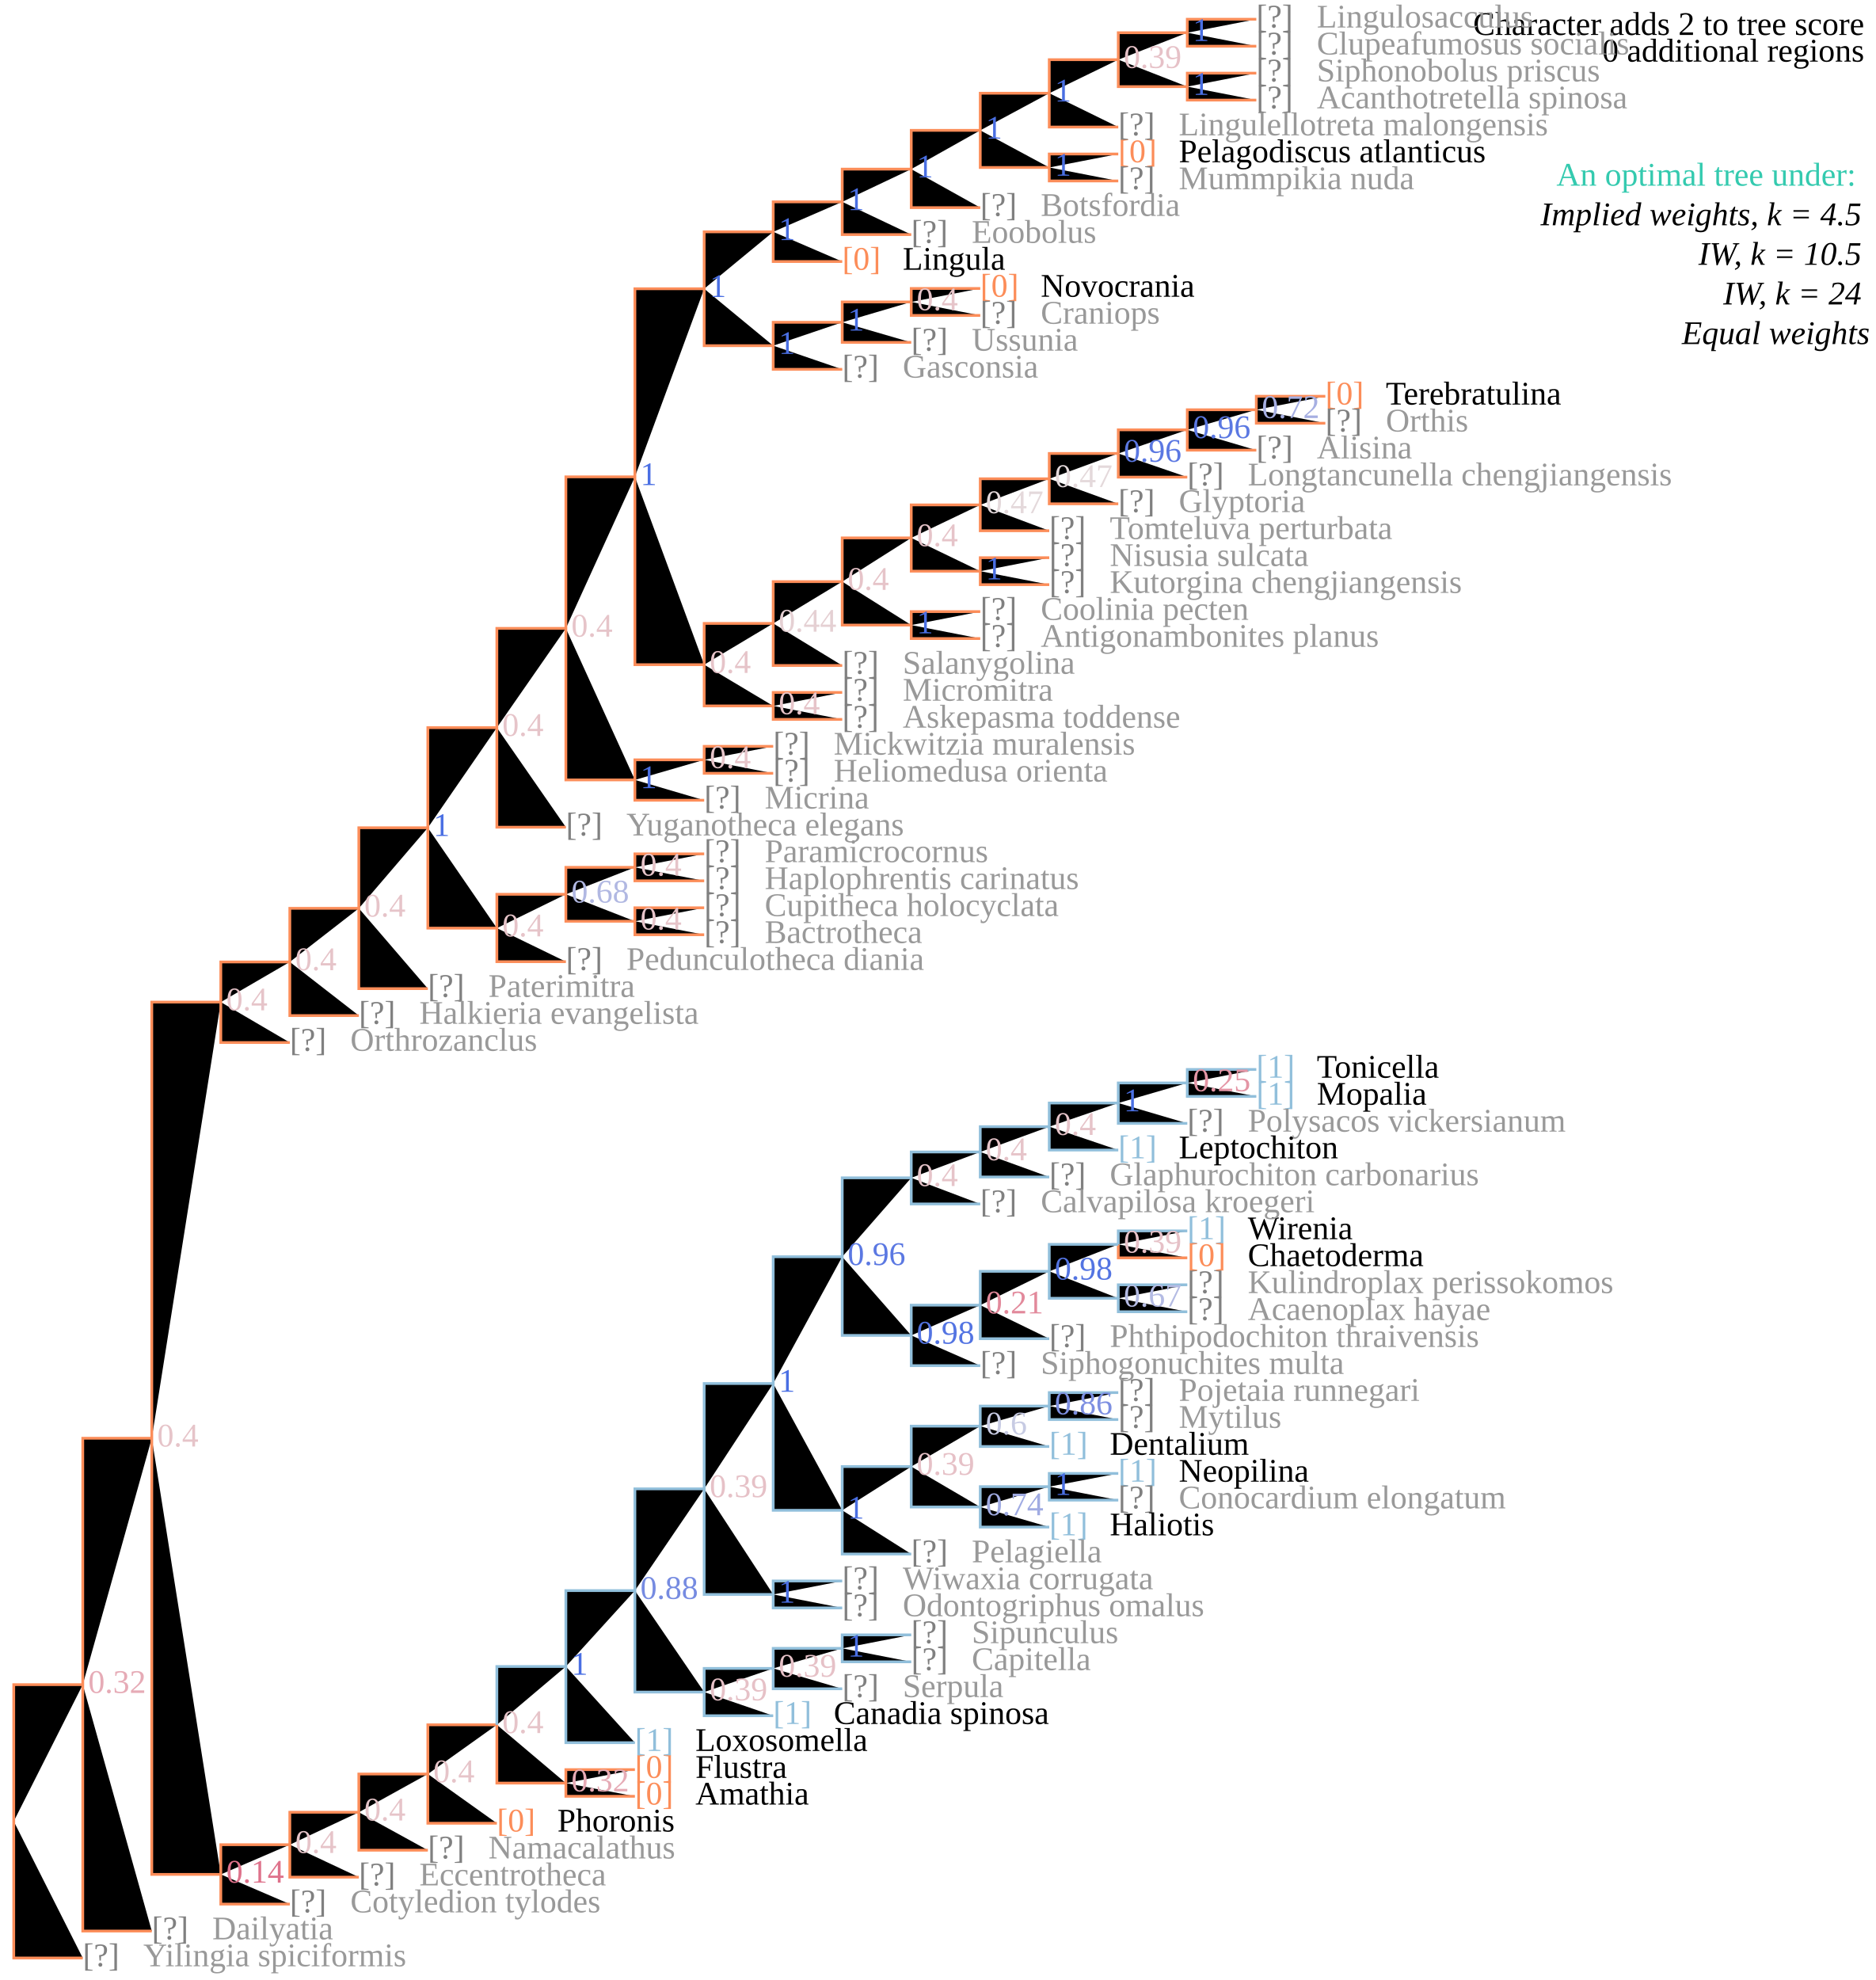
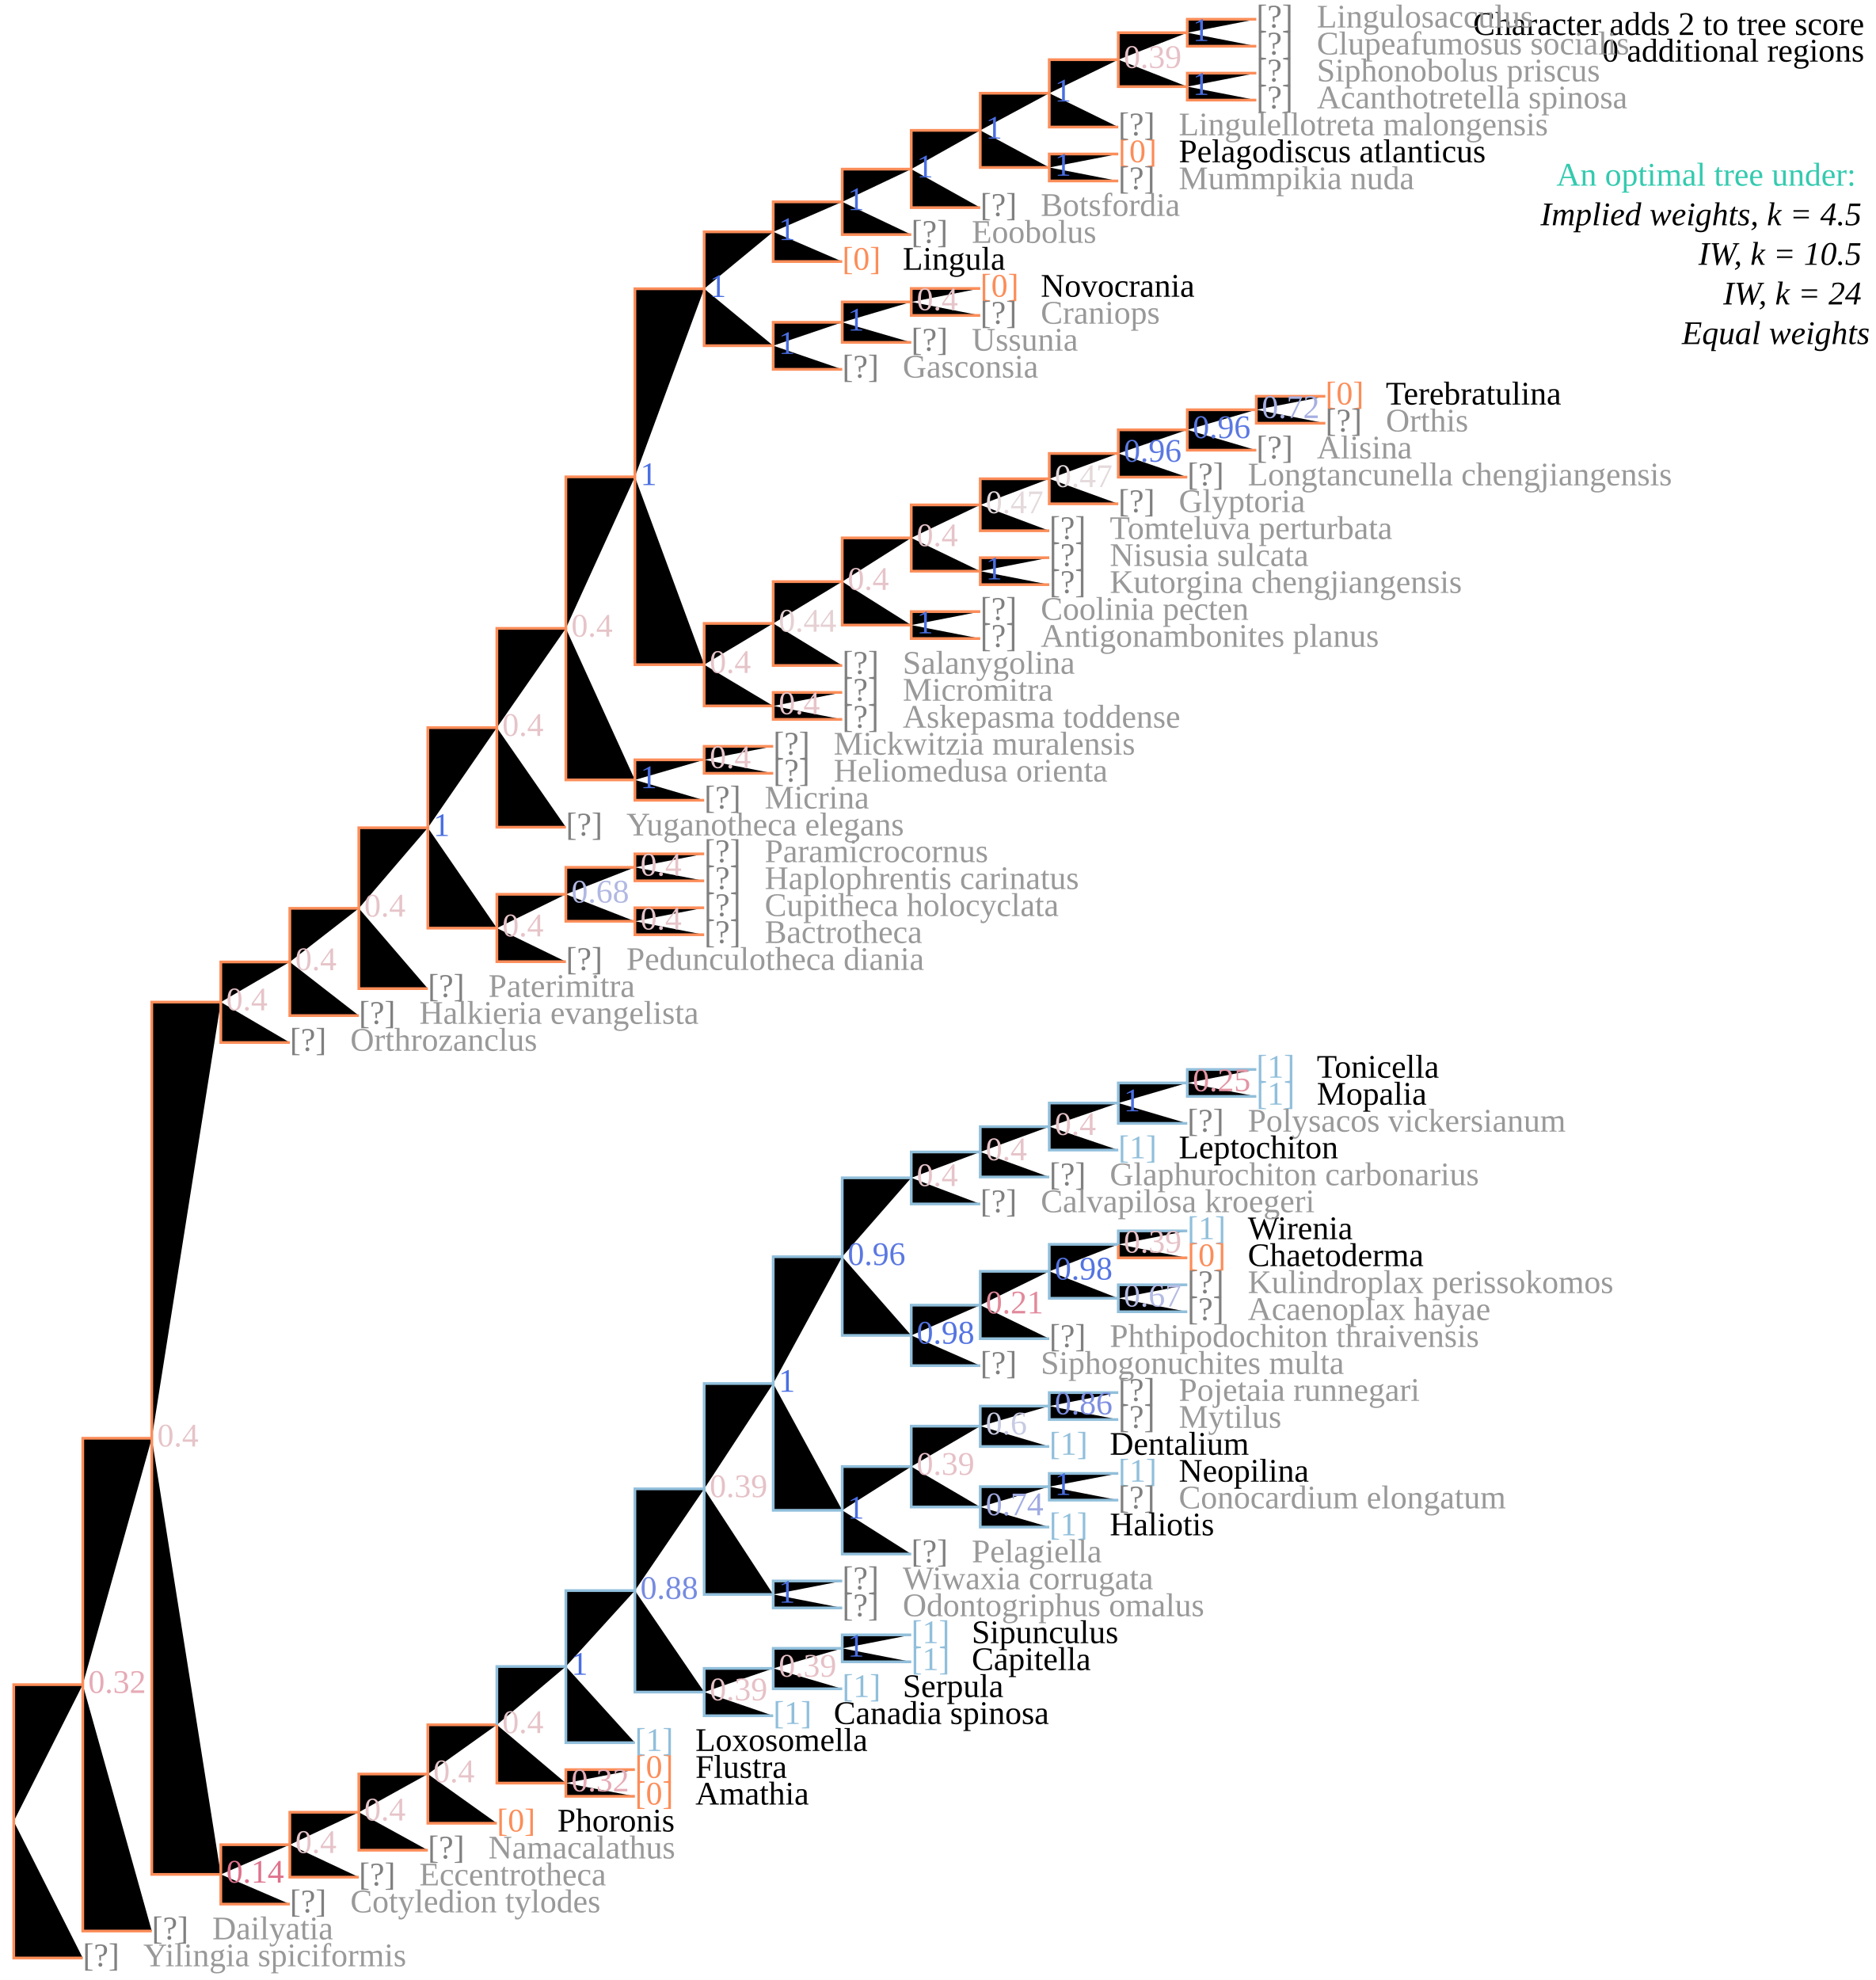
<svg xmlns="http://www.w3.org/2000/svg" version="1.1" viewBox="0 0 682 720" preserveAspectRatio="xMidYMid meet" class="tree" data-char="281">
  <text x="678" y="12.7" text-anchor="end" class="stepsLabel">Character adds <tspan class="score">2</tspan> to tree score</text>
  <text x="678" y="22.4" text-anchor="end" class="stepsLabel">
    <tspan class="score">0</tspan> additional regions</text>
  <text x="678" y="32.1" text-anchor="end" class="stepsLabel" />
  <text x="678" y="51.5" text-anchor="end" class="stepsLabel">
    <tspan dy="16" fill="#34caaf">An optimal tree under:</tspan>
    <tspan x="680" style="font-style:italic" class="notThisAn" dy="1.2em">Implied weights, k = 4.5</tspan>
    <tspan x="680" style="font-style:italic" class="notThisAn" dy="1.2em">IW, k = 10.5</tspan>
    <tspan x="680" style="font-style:italic" class="thisAn" dy="1.2em">IW, k = 24</tspan>
    <tspan x="680" style="font-style:italic" class="notThisAn" dy="1.2em">Equal weights</tspan>
  </text>
  <text x="230.9" y="646.5" fill="#fc8d59" class="flag">[0]</text>
  <text x="252.9" y="646.5" fill="#000" class="taxonLabel">Flustra</text>
  <text x="230.9" y="656.2" fill="#fc8d59" class="flag">[0]</text>
  <text x="252.9" y="656.2" fill="#000" class="taxonLabel">Amathia</text>
-   <text x="331.4" y="597.5" fill="grey" class="flag">[?]</text>
-   <text x="353.4" y="597.5" fill="#999" class="taxonLabel">Sipunculus</text>
-   <text x="331.4" y="607.3" fill="grey" class="flag">[?]</text>
-   <text x="353.4" y="607.3" fill="#999" class="taxonLabel">Capitella</text>
-   <text x="306.3" y="617.1" fill="grey" class="flag">[?]</text>
-   <text x="328.3" y="617.1" fill="#999" class="taxonLabel">Serpula</text>
+   <text x="331.4" y="597.5" fill="#91bfdb" class="flag">[1]</text>
+   <text x="353.4" y="597.5" fill="#000" class="taxonLabel">Sipunculus</text>
+   <text x="331.4" y="607.3" fill="#91bfdb" class="flag">[1]</text>
+   <text x="353.4" y="607.3" fill="#000" class="taxonLabel">Capitella</text>
+   <text x="306.3" y="617.1" fill="#91bfdb" class="flag">[1]</text>
+   <text x="328.3" y="617.1" fill="#000" class="taxonLabel">Serpula</text>
  <text x="281.2" y="626.9" fill="#91bfdb" class="flag">[1]</text>
  <text x="303.2" y="626.9" fill="#000" class="taxonLabel">Canadia spinosa</text>
  <text x="306.3" y="577.9" fill="grey" class="flag">[?]</text>
  <text x="328.3" y="577.9" fill="#999" class="taxonLabel">Wiwaxia corrugata</text>
  <text x="306.3" y="587.7" fill="grey" class="flag">[?]</text>
  <text x="328.3" y="587.7" fill="#999" class="taxonLabel">Odontogriphus omalus</text>
  <text x="406.7" y="538.8" fill="#91bfdb" class="flag">[1]</text>
  <text x="428.7" y="538.8" fill="#000" class="taxonLabel">Neopilina</text>
  <text x="406.7" y="548.5" fill="grey" class="flag">[?]</text>
  <text x="428.7" y="548.5" fill="#999" class="taxonLabel">Conocardium elongatum</text>
  <text x="381.6" y="558.3" fill="#91bfdb" class="flag">[1]</text>
  <text x="403.6" y="558.3" fill="#000" class="taxonLabel">Haliotis</text>
  <text x="406.7" y="509.4" fill="grey" class="flag">[?]</text>
  <text x="428.7" y="509.4" fill="#999" class="taxonLabel">Pojetaia runnegari</text>
  <text x="406.7" y="519.2" fill="grey" class="flag">[?]</text>
  <text x="428.7" y="519.2" fill="#999" class="taxonLabel">Mytilus</text>
  <text x="381.6" y="529" fill="#91bfdb" class="flag">[1]</text>
  <text x="403.6" y="529" fill="#000" class="taxonLabel">Dentalium</text>
  <text x="331.4" y="568.1" fill="grey" class="flag">[?]</text>
  <text x="353.4" y="568.1" fill="#999" class="taxonLabel">Pelagiella</text>
  <text x="431.8" y="470.2" fill="grey" class="flag">[?]</text>
  <text x="453.8" y="470.2" fill="#999" class="taxonLabel">Kulindroplax perissokomos</text>
  <text x="431.8" y="480" fill="grey" class="flag">[?]</text>
  <text x="453.8" y="480" fill="#999" class="taxonLabel">Acaenoplax hayae</text>
  <text x="431.8" y="450.6" fill="#91bfdb" class="flag">[1]</text>
  <text x="453.8" y="450.6" fill="#000" class="taxonLabel">Wirenia</text>
  <text x="431.8" y="460.4" fill="#fc8d59" class="flag">[0]</text>
  <text x="453.8" y="460.4" fill="#000" class="taxonLabel">Chaetoderma</text>
  <text x="381.6" y="489.8" fill="grey" class="flag">[?]</text>
  <text x="403.6" y="489.8" fill="#999" class="taxonLabel">Phthipodochiton thraivensis</text>
  <text x="356.5" y="499.6" fill="grey" class="flag">[?]</text>
  <text x="378.5" y="499.6" fill="#999" class="taxonLabel">Siphogonuchites multa</text>
  <text x="456.9" y="391.9" fill="#91bfdb" class="flag">[1]</text>
  <text x="478.9" y="391.9" fill="#000" class="taxonLabel">Tonicella</text>
  <text x="456.9" y="401.7" fill="#91bfdb" class="flag">[1]</text>
  <text x="478.9" y="401.7" fill="#000" class="taxonLabel">Mopalia</text>
  <text x="431.8" y="411.5" fill="grey" class="flag">[?]</text>
  <text x="453.8" y="411.5" fill="#999" class="taxonLabel">Polysacos vickersianum</text>
  <text x="406.7" y="421.2" fill="#91bfdb" class="flag">[1]</text>
  <text x="428.7" y="421.2" fill="#000" class="taxonLabel">Leptochiton</text>
  <text x="381.6" y="431" fill="grey" class="flag">[?]</text>
  <text x="403.6" y="431" fill="#999" class="taxonLabel">Glaphurochiton carbonarius</text>
  <text x="356.5" y="440.8" fill="grey" class="flag">[?]</text>
  <text x="378.5" y="440.8" fill="#999" class="taxonLabel">Calvapilosa kroegeri</text>
  <text x="230.9" y="636.7" fill="#91bfdb" class="flag">[1]</text>
  <text x="252.9" y="636.7" fill="#000" class="taxonLabel">Loxosomella</text>
  <text x="180.7" y="666" fill="#fc8d59" class="flag">[0]</text>
  <text x="202.7" y="666" fill="#000" class="taxonLabel">Phoronis</text>
  <text x="155.6" y="675.8" fill="grey" class="flag">[?]</text>
  <text x="177.6" y="675.8" fill="#999" class="taxonLabel">Namacalathus</text>
  <text x="130.5" y="685.6" fill="grey" class="flag">[?]</text>
  <text x="152.5" y="685.6" fill="#999" class="taxonLabel">Eccentrotheca</text>
  <text x="105.4" y="695.4" fill="grey" class="flag">[?]</text>
  <text x="127.4" y="695.4" fill="#999" class="taxonLabel">Cotyledion tylodes</text>
  <text x="256.1" y="333.1" fill="grey" class="flag">[?]</text>
  <text x="278.1" y="333.1" fill="#999" class="taxonLabel">Cupitheca holocyclata</text>
  <text x="256.1" y="342.9" fill="grey" class="flag">[?]</text>
  <text x="278.1" y="342.9" fill="#999" class="taxonLabel">Bactrotheca</text>
  <text x="256.1" y="313.5" fill="grey" class="flag">[?]</text>
  <text x="278.1" y="313.5" fill="#999" class="taxonLabel">Paramicrocornus</text>
  <text x="256.1" y="323.3" fill="grey" class="flag">[?]</text>
  <text x="278.1" y="323.3" fill="#999" class="taxonLabel">Haplophrentis carinatus</text>
  <text x="205.8" y="352.7" fill="grey" class="flag">[?]</text>
  <text x="227.8" y="352.7" fill="#999" class="taxonLabel">Pedunculotheca diania</text>
  <text x="281.2" y="274.4" fill="grey" class="flag">[?]</text>
  <text x="303.2" y="274.4" fill="#999" class="taxonLabel">Mickwitzia muralensis</text>
  <text x="281.2" y="284.2" fill="grey" class="flag">[?]</text>
  <text x="303.2" y="284.2" fill="#999" class="taxonLabel">Heliomedusa orienta</text>
  <text x="256.1" y="294" fill="grey" class="flag">[?]</text>
  <text x="278.1" y="294" fill="#999" class="taxonLabel">Micrina</text>
  <text x="306.3" y="254.8" fill="grey" class="flag">[?]</text>
  <text x="328.3" y="254.8" fill="#999" class="taxonLabel">Micromitra</text>
  <text x="306.3" y="264.6" fill="grey" class="flag">[?]</text>
  <text x="328.3" y="264.6" fill="#999" class="taxonLabel">Askepasma toddense</text>
  <text x="356.5" y="225.4" fill="grey" class="flag">[?]</text>
  <text x="378.5" y="225.4" fill="#999" class="taxonLabel">Coolinia pecten</text>
  <text x="356.5" y="235.2" fill="grey" class="flag">[?]</text>
  <text x="378.5" y="235.2" fill="#999" class="taxonLabel">Antigonambonites planus</text>
  <text x="381.6" y="205.8" fill="grey" class="flag">[?]</text>
  <text x="403.6" y="205.8" fill="#999" class="taxonLabel">Nisusia sulcata</text>
  <text x="381.6" y="215.6" fill="grey" class="flag">[?]</text>
  <text x="403.6" y="215.6" fill="#999" class="taxonLabel">Kutorgina chengjiangensis</text>
  <text x="482" y="147.1" fill="#fc8d59" class="flag">[0]</text>
  <text x="504" y="147.1" fill="#000" class="taxonLabel">Terebratulina</text>
  <text x="482" y="156.9" fill="grey" class="flag">[?]</text>
  <text x="504" y="156.9" fill="#999" class="taxonLabel">Orthis</text>
  <text x="456.9" y="166.7" fill="grey" class="flag">[?]</text>
  <text x="478.9" y="166.7" fill="#999" class="taxonLabel">Alisina</text>
  <text x="431.8" y="176.5" fill="grey" class="flag">[?]</text>
  <text x="453.8" y="176.5" fill="#999" class="taxonLabel">Longtancunella chengjiangensis</text>
  <text x="406.7" y="186.2" fill="grey" class="flag">[?]</text>
  <text x="428.7" y="186.2" fill="#999" class="taxonLabel">Glyptoria</text>
  <text x="381.6" y="196" fill="grey" class="flag">[?]</text>
  <text x="403.6" y="196" fill="#999" class="taxonLabel">Tomteluva perturbata</text>
  <text x="306.3" y="245" fill="grey" class="flag">[?]</text>
  <text x="328.3" y="245" fill="#999" class="taxonLabel">Salanygolina</text>
  <text x="356.5" y="107.9" fill="#fc8d59" class="flag">[0]</text>
  <text x="378.5" y="107.9" fill="#000" class="taxonLabel">Novocrania</text>
  <text x="356.5" y="117.7" fill="grey" class="flag">[?]</text>
  <text x="378.5" y="117.7" fill="#999" class="taxonLabel">Craniops</text>
  <text x="331.4" y="127.5" fill="grey" class="flag">[?]</text>
  <text x="353.4" y="127.5" fill="#999" class="taxonLabel">Ussunia</text>
  <text x="306.3" y="137.3" fill="grey" class="flag">[?]</text>
  <text x="328.3" y="137.3" fill="#999" class="taxonLabel">Gasconsia</text>
  <text x="406.7" y="59" fill="#fc8d59" class="flag">[0]</text>
  <text x="428.7" y="59" fill="#000" class="taxonLabel">Pelagodiscus atlanticus</text>
  <text x="406.7" y="68.8" fill="grey" class="flag">[?]</text>
  <text x="428.7" y="68.8" fill="#999" class="taxonLabel">Mummpikia nuda</text>
  <text x="456.9" y="29.6" fill="grey" class="flag">[?]</text>
  <text x="478.9" y="29.6" fill="#999" class="taxonLabel">Siphonobolus priscus</text>
  <text x="456.9" y="39.4" fill="grey" class="flag">[?]</text>
  <text x="478.9" y="39.4" fill="#999" class="taxonLabel">Acanthotretella spinosa</text>
  <text x="456.9" y="10" fill="grey" class="flag">[?]</text>
  <text x="478.9" y="10" fill="#999" class="taxonLabel">Lingulosacculus</text>
  <text x="456.9" y="19.8" fill="grey" class="flag">[?]</text>
  <text x="478.9" y="19.8" fill="#999" class="taxonLabel">Clupeafumosus socialis</text>
  <text x="406.7" y="49.2" fill="grey" class="flag">[?]</text>
  <text x="428.7" y="49.2" fill="#999" class="taxonLabel">Lingulellotreta malongensis</text>
  <text x="356.5" y="78.5" fill="grey" class="flag">[?]</text>
  <text x="378.5" y="78.5" fill="#999" class="taxonLabel">Botsfordia</text>
  <text x="331.4" y="88.3" fill="grey" class="flag">[?]</text>
  <text x="353.4" y="88.3" fill="#999" class="taxonLabel">Eoobolus</text>
  <text x="306.3" y="98.1" fill="#fc8d59" class="flag">[0]</text>
  <text x="328.3" y="98.1" fill="#000" class="taxonLabel">Lingula</text>
  <text x="205.8" y="303.8" fill="grey" class="flag">[?]</text>
  <text x="227.8" y="303.8" fill="#999" class="taxonLabel">Yuganotheca elegans</text>
  <text x="155.6" y="362.5" fill="grey" class="flag">[?]</text>
  <text x="177.6" y="362.5" fill="#999" class="taxonLabel">Paterimitra</text>
  <text x="130.5" y="372.3" fill="grey" class="flag">[?]</text>
  <text x="152.5" y="372.3" fill="#999" class="taxonLabel">Halkieria evangelista</text>
  <text x="105.4" y="382.1" fill="grey" class="flag">[?]</text>
  <text x="127.4" y="382.1" fill="#999" class="taxonLabel">Orthrozanclus</text>
  <text x="55.2" y="705.2" fill="grey" class="flag">[?]</text>
  <text x="77.2" y="705.2" fill="#999" class="taxonLabel">Dailyatia</text>
  <text x="30.1" y="715" fill="grey" class="flag">[?]</text>
  <text x="52.1" y="715" fill="#999" class="taxonLabel">Yilingia spiciformis</text>
  <path d="M5,662.3V612.6H30.1M30.1,612.6V523H55.2M55.2,523V364.4H80.3M80.3,364.4V349.8H105.4M105.4,349.8V330.3H130.5M130.5,330.3V301H155.6M155.6,301V264.6H180.7M180.7,264.6V228.5H205.8M205.8,228.5V173.4H230.9M230.9,173.4V105H256.1M256.1,105V84.3H281.2M281.2,84.3V73.4H306.3M306.3,73.4V61.5H331.4M331.4,61.5V47.4H356.5M356.5,47.4V33.9H381.6M381.6,33.9V21.7H406.7M406.7,21.7V11.9H431.8M431.8,11.9V7H456.9M431.8,11.9V16.8H456.9M406.7,21.7V31.5H431.8M431.8,31.5V26.6H456.9M431.8,31.5V36.4H456.9M381.6,33.9V46.2H406.7M356.5,47.4V60.9H381.6M381.6,60.9V56H406.7M381.6,60.9V65.8H406.7M331.4,61.5V75.5H356.5M306.3,73.4V85.3H331.4M281.2,84.3V95.1H306.3M256.1,105V125.7H281.2M281.2,125.7V117.2H306.3M306.3,117.2V109.8H331.4M331.4,109.8V104.9H356.5M331.4,109.8V114.7H356.5M306.3,117.2V124.5H331.4M281.2,125.7V134.3H306.3M230.9,173.4V241.7H256.1M256.1,241.7V226.7H281.2M281.2,226.7V211.5H306.3M306.3,211.5V195.6H331.4M331.4,195.6V183.6H356.5M356.5,183.6V174.1H381.6M381.6,174.1V164.9H406.7M406.7,164.9V156.3H431.8M431.8,156.3V149H456.9M456.9,149V144.1H482M456.9,149V153.9H482M431.8,156.3V163.7H456.9M406.7,164.9V173.5H431.8M381.6,174.1V183.2H406.7M356.5,183.6V193H381.6M331.4,195.6V207.7H356.5M356.5,207.7V202.8H381.6M356.5,207.7V212.6H381.6M306.3,211.5V227.3H331.4M331.4,227.3V222.4H356.5M331.4,227.3V232.2H356.5M281.2,226.7V242H306.3M256.1,241.7V256.7H281.2M281.2,256.7V251.8H306.3M281.2,256.7V261.6H306.3M205.8,228.5V283.6H230.9M230.9,283.6V276.3H256.1M256.1,276.3V271.4H281.2M256.1,276.3V281.2H281.2M230.9,283.6V291H256.1M180.7,264.6V300.8H205.8M155.6,301V337.5H180.7M180.7,337.5V325.2H205.8M205.8,325.2V315.4H230.9M230.9,315.4V310.5H256.1M230.9,315.4V320.3H256.1M205.8,325.2V335H230.9M230.9,335V330.1H256.1M230.9,335V339.9H256.1M180.7,337.5V349.7H205.8M130.5,330.3V359.5H155.6M105.4,349.8V369.3H130.5M80.3,364.4V379.1H105.4M55.2,523V681.6H80.3M80.3,681.6V670.8H105.4M105.4,670.8V659H130.5M130.5,659V645.1H155.6M155.6,645.1V627.2H180.7M406.7,452.5V457.4H431.8M180.7,627.2V648.4H205.8M205.8,648.4V643.5H230.9M205.8,648.4V653.2H230.9M155.6,645.1V663H180.7M130.5,659V672.8H155.6M105.4,670.8V682.6H130.5M80.3,681.6V692.4H105.4M30.1,612.6V702.2H55.2M5,662.3V712H30.1" stroke="#fc8d59" />
  <path d="M180.7,627.2V606H205.8M205.8,606V578.4H230.9M230.9,578.4V541.4H256.1M256.1,541.4V503.1H281.2M281.2,503.1V457H306.3M306.3,457V428.3H331.4M331.4,428.3V418.9H356.5M356.5,418.9V409.7H381.6M381.6,409.7V401.1H406.7M406.7,401.1V393.8H431.8M431.8,393.8V388.9H456.9M431.8,393.8V398.7H456.9M406.7,401.1V408.5H431.8M381.6,409.7V418.2H406.7M356.5,418.9V428H381.6M331.4,428.3V437.8H356.5M306.3,457V485.6H331.4M331.4,485.6V474.6H356.5M356.5,474.6V462.3H381.6M381.6,462.3V452.5H406.7M406.7,452.5V447.6H431.8M381.6,462.3V472.1H406.7M406.7,472.1V467.2H431.8M406.7,472.1V477H431.8M356.5,474.6V486.8H381.6M331.4,485.6V496.6H356.5M281.2,503.1V549.2H306.3M306.3,549.2V533.3H331.4M331.4,533.3V518.6H356.5M356.5,518.6V511.3H381.6M381.6,511.3V506.4H406.7M381.6,511.3V516.2H406.7M356.5,518.6V526H381.6M331.4,533.3V548H356.5M356.5,548V540.6H381.6M381.6,540.6V535.8H406.7M381.6,540.6V545.5H406.7M356.5,548V555.3H381.6M306.3,549.2V565.1H331.4M256.1,541.4V579.8H281.2M281.2,579.8V574.9H306.3M281.2,579.8V584.7H306.3M230.9,578.4V615.3H256.1M256.1,615.3V606.7H281.2M281.2,606.7V599.4H306.3M306.3,599.4V594.5H331.4M306.3,599.4V604.3H331.4M281.2,606.7V614.1H306.3M256.1,615.3V623.9H281.2M205.8,606V633.7H230.9" stroke="#91bfdb" />
  <text x="32.1" y="615.6" class="node" fill="#E6ABB6">0.32</text>
  <text x="57.2" y="526" class="node" fill="#E6C4C9">0.4</text>
  <text x="82.3" y="367.4" class="node" fill="#E6C4C9">0.4</text>
  <text x="107.4" y="352.8" class="node" fill="#E6C4C9">0.4</text>
  <text x="132.5" y="333.3" class="node" fill="#E6C4C9">0.4</text>
  <text x="157.6" y="304" class="node" fill="#4A6FE3">1</text>
  <text x="182.7" y="267.6" class="node" fill="#E6C4C9">0.4</text>
  <text x="207.8" y="231.5" class="node" fill="#E6C4C9">0.4</text>
  <text x="232.9" y="176.4" class="node" fill="#4A6FE3">1</text>
  <text x="258.1" y="108" class="node" fill="#4A6FE3">1</text>
  <text x="283.2" y="87.3" class="node" fill="#4A6FE3">1</text>
  <text x="308.3" y="76.4" class="node" fill="#4A6FE3">1</text>
  <text x="333.4" y="64.5" class="node" fill="#4A6FE3">1</text>
  <text x="358.5" y="50.4" class="node" fill="#4A6FE3">1</text>
  <text x="383.6" y="36.9" class="node" fill="#4A6FE3">1</text>
  <text x="408.7" y="24.7" class="node" fill="#E6C1C7">0.39</text>
  <text x="433.8" y="14.9" class="node" fill="#4A6FE3">1</text>
  <text x="433.8" y="34.5" class="node" fill="#4A6FE3">1</text>
  <text x="383.6" y="63.9" class="node" fill="#4A6FE3">1</text>
  <text x="283.2" y="128.7" class="node" fill="#4A6FE3">1</text>
  <text x="308.3" y="120.2" class="node" fill="#4A6FE3">1</text>
  <text x="333.4" y="112.8" class="node" fill="#E6C4C9">0.4</text>
  <text x="258.1" y="244.7" class="node" fill="#E6C4C9">0.4</text>
  <text x="283.2" y="229.7" class="node" fill="#E5D0D3">0.44</text>
  <text x="308.3" y="214.5" class="node" fill="#E6C4C9">0.4</text>
  <text x="333.4" y="198.6" class="node" fill="#E6C4C9">0.4</text>
  <text x="358.5" y="186.6" class="node" fill="#E4D9DB">0.47</text>
  <text x="383.6" y="177.1" class="node" fill="#E4D9DB">0.47</text>
  <text x="408.7" y="167.9" class="node" fill="#5B78E2">0.96</text>
  <text x="433.8" y="159.3" class="node" fill="#5B78E2">0.96</text>
  <text x="458.9" y="152" class="node" fill="#A6AFE2">0.72</text>
  <text x="358.5" y="210.7" class="node" fill="#4A6FE3">1</text>
  <text x="333.4" y="230.3" class="node" fill="#4A6FE3">1</text>
  <text x="283.2" y="259.7" class="node" fill="#E6C4C9">0.4</text>
  <text x="232.9" y="286.6" class="node" fill="#4A6FE3">1</text>
  <text x="258.1" y="279.3" class="node" fill="#E6C4C9">0.4</text>
  <text x="182.7" y="340.5" class="node" fill="#E6C4C9">0.4</text>
  <text x="207.8" y="328.2" class="node" fill="#B1B8E2">0.68</text>
  <text x="232.9" y="318.4" class="node" fill="#E6C4C9">0.4</text>
  <text x="232.9" y="338" class="node" fill="#E6C4C9">0.4</text>
  <text x="82.3" y="684.6" class="node" fill="#DE728B">0.14</text>
  <text x="107.4" y="673.8" class="node" fill="#E6C4C9">0.4</text>
  <text x="132.5" y="662" class="node" fill="#E6C4C9">0.4</text>
  <text x="157.6" y="648.1" class="node" fill="#E6C4C9">0.4</text>
  <text x="182.7" y="630.2" class="node" fill="#E6C4C9">0.4</text>
  <text x="207.8" y="609" class="node" fill="#4A6FE3">1</text>
  <text x="232.9" y="581.4" class="node" fill="#768BE1">0.88</text>
  <text x="258.1" y="544.4" class="node" fill="#E6C1C7">0.39</text>
  <text x="283.2" y="506.1" class="node" fill="#4A6FE3">1</text>
  <text x="308.3" y="460" class="node" fill="#5B78E2">0.96</text>
  <text x="333.4" y="431.3" class="node" fill="#E6C4C9">0.4</text>
  <text x="358.5" y="421.9" class="node" fill="#E6C4C9">0.4</text>
  <text x="383.6" y="412.7" class="node" fill="#E6C4C9">0.4</text>
  <text x="408.7" y="404.1" class="node" fill="#4A6FE3">1</text>
  <text x="433.8" y="396.8" class="node" fill="#E495A5">0.25</text>
  <text x="333.4" y="488.6" class="node" fill="#5374E2">0.98</text>
  <text x="358.5" y="477.6" class="node" fill="#E2899B">0.21</text>
  <text x="383.6" y="465.3" class="node" fill="#5374E2">0.98</text>
  <text x="408.7" y="455.5" class="node" fill="#E6C1C7">0.39</text>
  <text x="408.7" y="475.1" class="node" fill="#B4BBE3">0.67</text>
  <text x="308.3" y="552.2" class="node" fill="#4A6FE3">1</text>
  <text x="333.4" y="536.3" class="node" fill="#E6C1C7">0.39</text>
  <text x="358.5" y="521.6" class="node" fill="#C7CBE3">0.6</text>
  <text x="383.6" y="514.3" class="node" fill="#7D8FE1">0.86</text>
  <text x="358.5" y="551" class="node" fill="#A0ABE2">0.74</text>
  <text x="383.6" y="543.6" class="node" fill="#4A6FE3">1</text>
  <text x="283.2" y="582.8" class="node" fill="#4A6FE3">1</text>
  <text x="258.1" y="618.3" class="node" fill="#E6C1C7">0.39</text>
  <text x="283.2" y="609.7" class="node" fill="#E6C1C7">0.39</text>
  <text x="308.3" y="602.4" class="node" fill="#4A6FE3">1</text>
  <text x="207.8" y="651.4" class="node" fill="#E6ABB6">0.32</text>
</svg>
